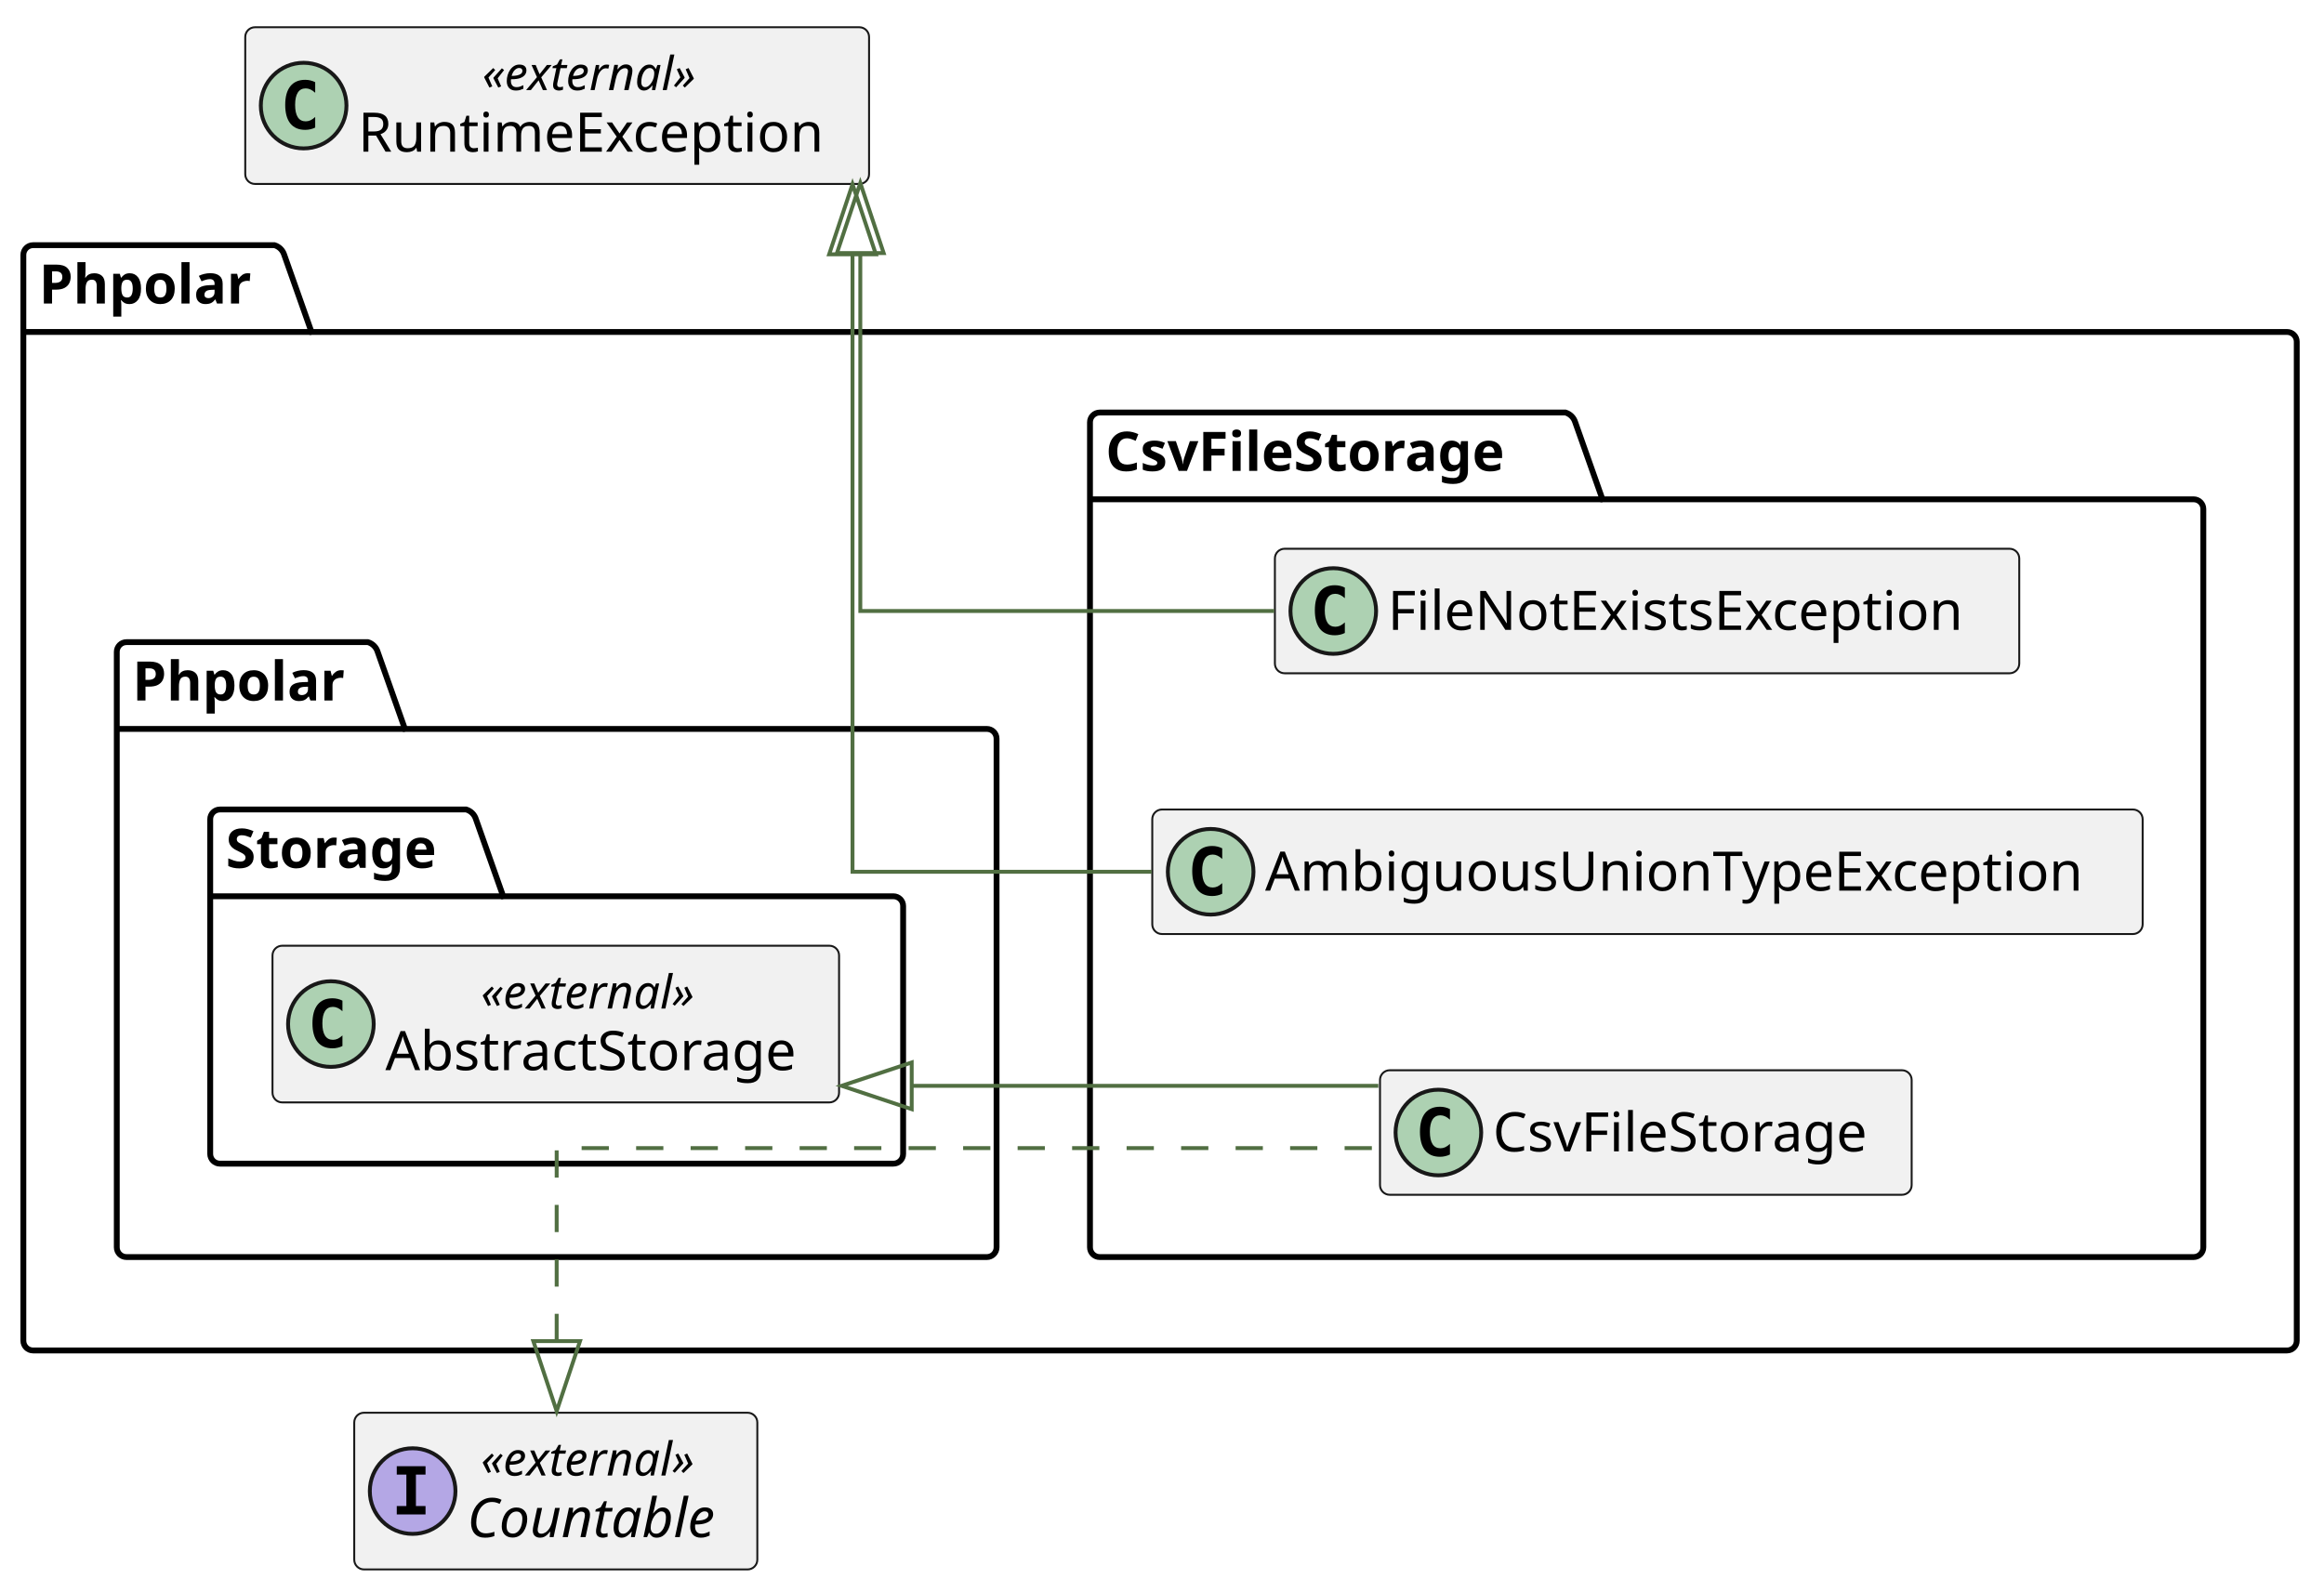
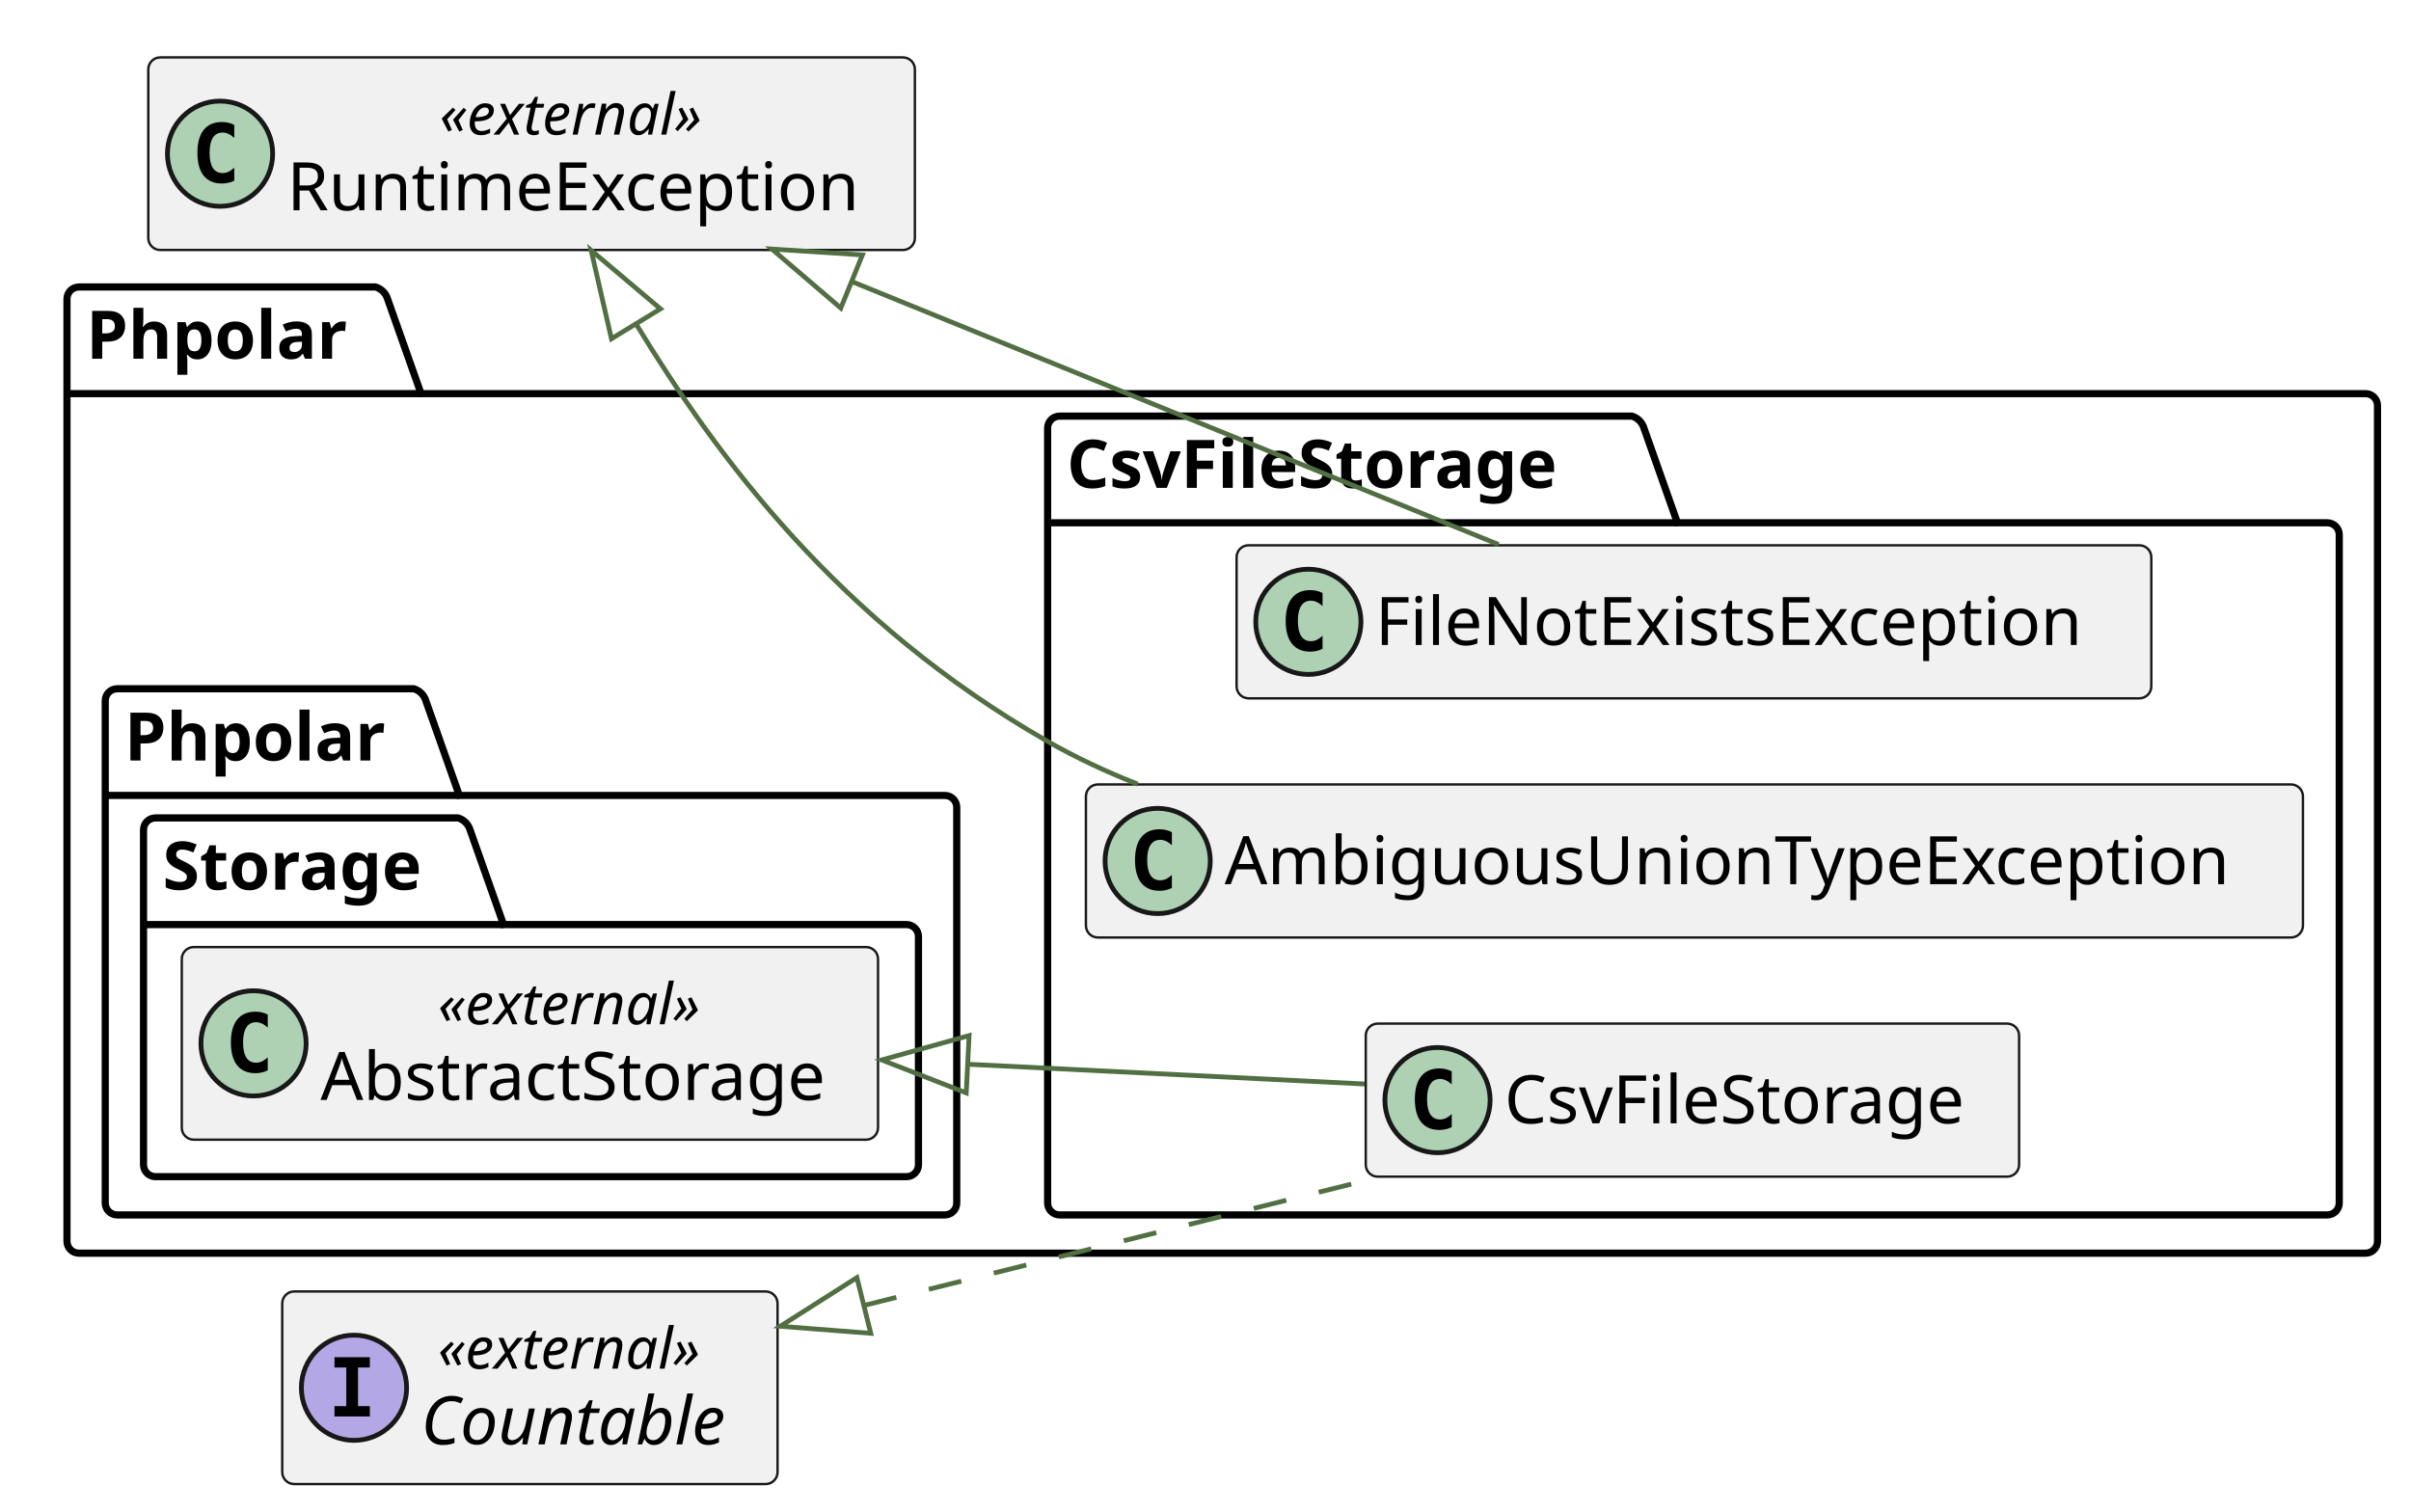
- <svg xmlns="http://www.w3.org/2000/svg" contentStyleType="text/css" height="409px" preserveAspectRatio="none" style="width:597px;height:409px;background:#FFFFFF;" version="1.1" viewBox="0 0 597 409" width="597px" zoomAndPan="magnify">
+ <svg xmlns="http://www.w3.org/2000/svg" contentStyleType="text/css" data-diagram-type="CLASS" height="316px" preserveAspectRatio="none" style="width:504px;height:316px;background:#FFFFFF;" version="1.1" viewBox="0 0 504 316" width="504px" zoomAndPan="magnify">
  <defs />
  <g>
    <g id="cluster_Phpolar">
-       <path d="M8.5,63 L70.518,63 A3.75,3.75 0 0 1 73.018,65.5 L80.018,85.297 L587.5,85.297 A2.5,2.5 0 0 1 590,87.797 L590,344.5 A2.5,2.5 0 0 1 587.5,347 L8.5,347 A2.5,2.5 0 0 1 6,344.5 L6,65.5 A2.5,2.5 0 0 1 8.5,63 " fill="none" style="stroke:#000000;stroke-width:1.5;" />
-       <line style="stroke:#000000;stroke-width:1.5;" x1="6" x2="80.018" y1="85.297" y2="85.297" />
-       <text fill="#000000" font-family="sans-serif" font-size="14" font-weight="bold" lengthAdjust="spacing" textLength="61.018" x="10" y="77.995">Phpolar</text>
+       <path d="M16.5,60 L78.518,60 A3.75,3.75 0 0 1 81.018,62.5 L88.018,82.297 L494.5,82.297 A2.5,2.5 0 0 1 497,84.797 L497,259.5 A2.5,2.5 0 0 1 494.5,262 L16.5,262 A2.5,2.5 0 0 1 14,259.5 L14,62.5 A2.5,2.5 0 0 1 16.5,60 " fill="transparent" style="stroke:#000000;stroke-width:1.5;" />
+       <line style="stroke:#000000;stroke-width:1.5;" x1="14" x2="88.018" y1="82.297" y2="82.297" />
+       <text fill="#000000" font-family="sans-serif" font-size="14" font-weight="bold" lengthAdjust="spacing" textLength="61.018" x="18" y="74.995">Phpolar</text>
    </g>
    <g id="cluster_CsvFileStorage">
-       <path d="M282.5,106 L402.151,106 A3.75,3.75 0 0 1 404.651,108.5 L411.651,128.297 L563.5,128.297 A2.5,2.5 0 0 1 566,130.797 L566,320.5 A2.5,2.5 0 0 1 563.5,323 L282.5,323 A2.5,2.5 0 0 1 280,320.5 L280,108.5 A2.5,2.5 0 0 1 282.5,106 " fill="none" style="stroke:#000000;stroke-width:1.5;" />
-       <line style="stroke:#000000;stroke-width:1.5;" x1="280" x2="411.651" y1="128.297" y2="128.297" />
-       <text fill="#000000" font-family="sans-serif" font-size="14" font-weight="bold" lengthAdjust="spacing" textLength="118.651" x="284" y="120.995">CsvFileStorage</text>
+       <path d="M221.5,87 L341.151,87 A3.75,3.75 0 0 1 343.651,89.5 L350.651,109.297 L486.5,109.297 A2.5,2.5 0 0 1 489,111.797 L489,251.5 A2.5,2.5 0 0 1 486.5,254 L221.5,254 A2.5,2.5 0 0 1 219,251.5 L219,89.5 A2.5,2.5 0 0 1 221.5,87 " fill="transparent" style="stroke:#000000;stroke-width:1.5;" />
+       <line style="stroke:#000000;stroke-width:1.5;" x1="219" x2="350.651" y1="109.297" y2="109.297" />
+       <text fill="#000000" font-family="sans-serif" font-size="14" font-weight="bold" lengthAdjust="spacing" textLength="118.651" x="223" y="101.995">CsvFileStorage</text>
    </g>
    <g id="cluster_Phpolar">
-       <path d="M32.5,165 L94.518,165 A3.75,3.75 0 0 1 97.018,167.5 L104.018,187.297 L253.5,187.297 A2.5,2.5 0 0 1 256,189.797 L256,320.5 A2.5,2.5 0 0 1 253.5,323 L32.5,323 A2.5,2.5 0 0 1 30,320.5 L30,167.5 A2.5,2.5 0 0 1 32.5,165 " fill="none" style="stroke:#000000;stroke-width:1.5;" />
-       <line style="stroke:#000000;stroke-width:1.5;" x1="30" x2="104.018" y1="187.297" y2="187.297" />
-       <text fill="#000000" font-family="sans-serif" font-size="14" font-weight="bold" lengthAdjust="spacing" textLength="61.018" x="34" y="179.995">Phpolar</text>
+       <path d="M24.5,144 L86.518,144 A3.75,3.75 0 0 1 89.018,146.5 L96.018,166.297 L197.5,166.297 A2.5,2.5 0 0 1 200,168.797 L200,251.5 A2.5,2.5 0 0 1 197.5,254 L24.5,254 A2.5,2.5 0 0 1 22,251.5 L22,146.5 A2.5,2.5 0 0 1 24.5,144 " fill="transparent" style="stroke:#000000;stroke-width:1.5;" />
+       <line style="stroke:#000000;stroke-width:1.5;" x1="22" x2="96.018" y1="166.297" y2="166.297" />
+       <text fill="#000000" font-family="sans-serif" font-size="14" font-weight="bold" lengthAdjust="spacing" textLength="61.018" x="26" y="158.995">Phpolar</text>
    </g>
    <g id="cluster_Storage">
-       <path d="M56.5,208 L119.762,208 A3.75,3.75 0 0 1 122.262,210.5 L129.262,230.297 L229.5,230.297 A2.5,2.5 0 0 1 232,232.797 L232,296.5 A2.5,2.5 0 0 1 229.5,299 L56.5,299 A2.5,2.5 0 0 1 54,296.5 L54,210.5 A2.5,2.5 0 0 1 56.5,208 " fill="none" style="stroke:#000000;stroke-width:1.5;" />
-       <line style="stroke:#000000;stroke-width:1.5;" x1="54" x2="129.262" y1="230.297" y2="230.297" />
-       <text fill="#000000" font-family="sans-serif" font-size="14" font-weight="bold" lengthAdjust="spacing" textLength="62.262" x="58" y="222.995">Storage</text>
+       <path d="M32.5,171 L95.762,171 A3.75,3.75 0 0 1 98.262,173.5 L105.262,193.297 L189.5,193.297 A2.5,2.5 0 0 1 192,195.797 L192,243.5 A2.5,2.5 0 0 1 189.5,246 L32.5,246 A2.5,2.5 0 0 1 30,243.5 L30,173.5 A2.5,2.5 0 0 1 32.5,171 " fill="transparent" style="stroke:#000000;stroke-width:1.5;" />
+       <line style="stroke:#000000;stroke-width:1.5;" x1="30" x2="105.262" y1="193.297" y2="193.297" />
+       <text fill="#000000" font-family="sans-serif" font-size="14" font-weight="bold" lengthAdjust="spacing" textLength="62.262" x="34" y="185.995">Storage</text>
+     </g>
+     <g id="elem_RuntimeException__class">
+       <rect codeLine="14" fill="#F1F1F1" height="40.266" id="RuntimeException__class" rx="2.5" ry="2.5" style="stroke:#181818;stroke-width:0.5;" width="160.249" x="31" y="12" />
+       <ellipse cx="46" cy="32.133" fill="#ADD1B2" rx="11" ry="11" style="stroke:#181818;stroke-width:1;" />
+       <path d="M48.969,37.773 Q48.391,38.07 47.75,38.211 Q47.109,38.367 46.406,38.367 Q43.906,38.367 42.578,36.727 Q41.266,35.07 41.266,31.945 Q41.266,28.82 42.578,27.164 Q43.906,25.508 46.406,25.508 Q47.109,25.508 47.75,25.664 Q48.406,25.82 48.969,26.117 L48.969,28.836 Q48.344,28.258 47.75,27.992 Q47.156,27.711 46.531,27.711 Q45.188,27.711 44.5,28.789 Q43.812,29.852 43.812,31.945 Q43.812,34.039 44.5,35.117 Q45.188,36.18 46.531,36.18 Q47.156,36.18 47.75,35.914 Q48.344,35.633 48.969,35.055 L48.969,37.773 Z " fill="#000000" />
+       <text fill="#000000" font-family="sans-serif" font-size="12" font-style="italic" lengthAdjust="spacing" textLength="64.482" x="91.883" y="28.139">«external»</text>
+       <text fill="#000000" font-family="sans-serif" font-size="14" lengthAdjust="spacing" textLength="128.249" x="60" y="43.964">RuntimeException</text>
+     </g>
+     <g id="elem_Countable__class">
+       <rect codeLine="24" fill="#F1F1F1" height="40.266" id="Countable__class" rx="2.5" ry="2.5" style="stroke:#181818;stroke-width:0.5;" width="103.545" x="59" y="270" />
+       <ellipse cx="74" cy="290.133" fill="#B4A7E5" rx="11" ry="11" style="stroke:#181818;stroke-width:1;" />
+       <path d="M69.922,285.898 L69.922,283.742 L77.312,283.742 L77.312,285.898 L74.844,285.898 L74.844,293.977 L77.312,293.977 L77.312,296.133 L69.922,296.133 L69.922,293.977 L72.391,293.977 L72.391,285.898 L69.922,285.898 Z " fill="#000000" />
+       <text fill="#000000" font-family="sans-serif" font-size="12" font-style="italic" lengthAdjust="spacing" textLength="64.482" x="91.531" y="286.139">«external»</text>
+       <text fill="#000000" font-family="sans-serif" font-size="14" font-style="italic" lengthAdjust="spacing" textLength="71.545" x="88" y="301.964">Countable</text>
    </g>
    <g id="elem_AmbiguousUnionTypeException__class">
-       <rect codeLine="17" fill="#F1F1F1" height="32" id="AmbiguousUnionTypeException__class" rx="2.5" ry="2.5" style="stroke:#181818;stroke-width:0.5;" width="254.414" x="296" y="208" />
-       <ellipse cx="311" cy="224" fill="#ADD1B2" rx="11" ry="11" style="stroke:#181818;stroke-width:1;" />
-       <path d="M313.969,229.641 Q313.391,229.938 312.75,230.078 Q312.109,230.234 311.406,230.234 Q308.906,230.234 307.578,228.594 Q306.266,226.938 306.266,223.812 Q306.266,220.688 307.578,219.031 Q308.906,217.375 311.406,217.375 Q312.109,217.375 312.75,217.531 Q313.406,217.688 313.969,217.984 L313.969,220.703 Q313.344,220.125 312.75,219.859 Q312.156,219.578 311.531,219.578 Q310.188,219.578 309.5,220.656 Q308.812,221.719 308.812,223.812 Q308.812,225.906 309.5,226.984 Q310.188,228.047 311.531,228.047 Q312.156,228.047 312.75,227.781 Q313.344,227.5 313.969,226.922 L313.969,229.641 Z " fill="#000000" />
-       <text fill="#000000" font-family="sans-serif" font-size="14" lengthAdjust="spacing" textLength="222.414" x="325" y="228.847">AmbiguousUnionTypeException</text>
+       <rect codeLine="17" fill="#F1F1F1" height="32" id="AmbiguousUnionTypeException__class" rx="2.5" ry="2.5" style="stroke:#181818;stroke-width:0.5;" width="254.414" x="227" y="164" />
+       <ellipse cx="242" cy="180" fill="#ADD1B2" rx="11" ry="11" style="stroke:#181818;stroke-width:1;" />
+       <path d="M244.969,185.641 Q244.391,185.938 243.75,186.078 Q243.109,186.234 242.406,186.234 Q239.906,186.234 238.578,184.594 Q237.266,182.938 237.266,179.812 Q237.266,176.688 238.578,175.031 Q239.906,173.375 242.406,173.375 Q243.109,173.375 243.75,173.531 Q244.406,173.688 244.969,173.984 L244.969,176.703 Q244.344,176.125 243.75,175.859 Q243.156,175.578 242.531,175.578 Q241.188,175.578 240.5,176.656 Q239.812,177.719 239.812,179.812 Q239.812,181.906 240.5,182.984 Q241.188,184.047 242.531,184.047 Q243.156,184.047 243.75,183.781 Q244.344,183.5 244.969,182.922 L244.969,185.641 Z " fill="#000000" />
+       <text fill="#000000" font-family="sans-serif" font-size="14" lengthAdjust="spacing" textLength="222.414" x="256" y="184.847">AmbiguousUnionTypeException</text>
    </g>
    <g id="elem_CsvFileStorage__class">
-       <rect codeLine="27" fill="#F1F1F1" height="32" id="CsvFileStorage__class" rx="2.5" ry="2.5" style="stroke:#181818;stroke-width:0.5;" width="136.576" x="354.5" y="275" />
-       <ellipse cx="369.5" cy="291" fill="#ADD1B2" rx="11" ry="11" style="stroke:#181818;stroke-width:1;" />
-       <path d="M372.469,296.641 Q371.891,296.938 371.25,297.078 Q370.609,297.234 369.906,297.234 Q367.406,297.234 366.078,295.594 Q364.766,293.938 364.766,290.812 Q364.766,287.688 366.078,286.031 Q367.406,284.375 369.906,284.375 Q370.609,284.375 371.25,284.531 Q371.906,284.688 372.469,284.984 L372.469,287.703 Q371.844,287.125 371.25,286.859 Q370.656,286.578 370.031,286.578 Q368.688,286.578 368,287.656 Q367.312,288.719 367.312,290.812 Q367.312,292.906 368,293.984 Q368.688,295.047 370.031,295.047 Q370.656,295.047 371.25,294.781 Q371.844,294.5 372.469,293.922 L372.469,296.641 Z " fill="#000000" />
-       <text fill="#000000" font-family="sans-serif" font-size="14" lengthAdjust="spacing" textLength="104.576" x="383.5" y="295.847">CsvFileStorage</text>
+       <rect codeLine="27" fill="#F1F1F1" height="32" id="CsvFileStorage__class" rx="2.5" ry="2.5" style="stroke:#181818;stroke-width:0.5;" width="136.576" x="285.5" y="214" />
+       <ellipse cx="300.5" cy="230" fill="#ADD1B2" rx="11" ry="11" style="stroke:#181818;stroke-width:1;" />
+       <path d="M303.469,235.641 Q302.891,235.938 302.25,236.078 Q301.609,236.234 300.906,236.234 Q298.406,236.234 297.078,234.594 Q295.766,232.938 295.766,229.812 Q295.766,226.688 297.078,225.031 Q298.406,223.375 300.906,223.375 Q301.609,223.375 302.25,223.531 Q302.906,223.688 303.469,223.984 L303.469,226.703 Q302.844,226.125 302.25,225.859 Q301.656,225.578 301.031,225.578 Q299.688,225.578 299,226.656 Q298.312,227.719 298.312,229.812 Q298.312,231.906 299,232.984 Q299.688,234.047 301.031,234.047 Q301.656,234.047 302.25,233.781 Q302.844,233.5 303.469,232.922 L303.469,235.641 Z " fill="#000000" />
+       <text fill="#000000" font-family="sans-serif" font-size="14" lengthAdjust="spacing" textLength="104.576" x="314.5" y="234.847">CsvFileStorage</text>
    </g>
    <g id="elem_FileNotExistsException__class">
-       <rect codeLine="31" fill="#F1F1F1" height="32" id="FileNotExistsException__class" rx="2.5" ry="2.5" style="stroke:#181818;stroke-width:0.5;" width="191.216" x="327.5" y="141" />
-       <ellipse cx="342.5" cy="157" fill="#ADD1B2" rx="11" ry="11" style="stroke:#181818;stroke-width:1;" />
-       <path d="M345.469,162.641 Q344.891,162.938 344.25,163.078 Q343.609,163.234 342.906,163.234 Q340.406,163.234 339.078,161.594 Q337.766,159.938 337.766,156.812 Q337.766,153.688 339.078,152.031 Q340.406,150.375 342.906,150.375 Q343.609,150.375 344.25,150.531 Q344.906,150.688 345.469,150.984 L345.469,153.703 Q344.844,153.125 344.25,152.859 Q343.656,152.578 343.031,152.578 Q341.688,152.578 341,153.656 Q340.312,154.719 340.312,156.812 Q340.312,158.906 341,159.984 Q341.688,161.047 343.031,161.047 Q343.656,161.047 344.25,160.781 Q344.844,160.5 345.469,159.922 L345.469,162.641 Z " fill="#000000" />
-       <text fill="#000000" font-family="sans-serif" font-size="14" lengthAdjust="spacing" textLength="159.216" x="356.5" y="161.847">FileNotExistsException</text>
+       <rect codeLine="31" fill="#F1F1F1" height="32" id="FileNotExistsException__class" rx="2.5" ry="2.5" style="stroke:#181818;stroke-width:0.5;" width="191.216" x="258.5" y="114" />
+       <ellipse cx="273.5" cy="130" fill="#ADD1B2" rx="11" ry="11" style="stroke:#181818;stroke-width:1;" />
+       <path d="M276.469,135.641 Q275.891,135.938 275.25,136.078 Q274.609,136.234 273.906,136.234 Q271.406,136.234 270.078,134.594 Q268.766,132.938 268.766,129.812 Q268.766,126.688 270.078,125.031 Q271.406,123.375 273.906,123.375 Q274.609,123.375 275.25,123.531 Q275.906,123.688 276.469,123.984 L276.469,126.703 Q275.844,126.125 275.25,125.859 Q274.656,125.578 274.031,125.578 Q272.688,125.578 272,126.656 Q271.312,127.719 271.312,129.812 Q271.312,131.906 272,132.984 Q272.688,134.047 274.031,134.047 Q274.656,134.047 275.25,133.781 Q275.844,133.5 276.469,132.922 L276.469,135.641 Z " fill="#000000" />
+       <text fill="#000000" font-family="sans-serif" font-size="14" lengthAdjust="spacing" textLength="159.216" x="287.5" y="134.847">FileNotExistsException</text>
    </g>
    <g id="elem_AbstractStorage__class">
-       <rect codeLine="21" fill="#F1F1F1" height="40.266" id="AbstractStorage__class" rx="2.5" ry="2.5" style="stroke:#181818;stroke-width:0.5;" width="145.545" x="70" y="243" />
-       <ellipse cx="85" cy="263.133" fill="#ADD1B2" rx="11" ry="11" style="stroke:#181818;stroke-width:1;" />
-       <path d="M87.969,268.773 Q87.391,269.07 86.75,269.211 Q86.109,269.367 85.406,269.367 Q82.906,269.367 81.578,267.727 Q80.266,266.07 80.266,262.945 Q80.266,259.82 81.578,258.164 Q82.906,256.508 85.406,256.508 Q86.109,256.508 86.75,256.664 Q87.406,256.82 87.969,257.117 L87.969,259.836 Q87.344,259.258 86.75,258.992 Q86.156,258.711 85.531,258.711 Q84.188,258.711 83.5,259.789 Q82.812,260.852 82.812,262.945 Q82.812,265.039 83.5,266.117 Q84.188,267.18 85.531,267.18 Q86.156,267.18 86.75,266.914 Q87.344,266.633 87.969,266.055 L87.969,268.773 Z " fill="#000000" />
-       <text fill="#000000" font-family="sans-serif" font-size="12" font-style="italic" lengthAdjust="spacing" textLength="64.482" x="123.531" y="259.139">«external»</text>
-       <text fill="#000000" font-family="sans-serif" font-size="14" lengthAdjust="spacing" textLength="113.545" x="99" y="274.964">AbstractStorage</text>
+       <rect codeLine="21" fill="#F1F1F1" height="40.266" id="AbstractStorage__class" rx="2.5" ry="2.5" style="stroke:#181818;stroke-width:0.5;" width="145.545" x="38" y="198" />
+       <ellipse cx="53" cy="218.133" fill="#ADD1B2" rx="11" ry="11" style="stroke:#181818;stroke-width:1;" />
+       <path d="M55.969,223.773 Q55.391,224.07 54.75,224.211 Q54.109,224.367 53.406,224.367 Q50.906,224.367 49.578,222.727 Q48.266,221.07 48.266,217.945 Q48.266,214.82 49.578,213.164 Q50.906,211.508 53.406,211.508 Q54.109,211.508 54.75,211.664 Q55.406,211.82 55.969,212.117 L55.969,214.836 Q55.344,214.258 54.75,213.992 Q54.156,213.711 53.531,213.711 Q52.188,213.711 51.5,214.789 Q50.812,215.852 50.812,217.945 Q50.812,220.039 51.5,221.117 Q52.188,222.18 53.531,222.18 Q54.156,222.18 54.75,221.914 Q55.344,221.633 55.969,221.055 L55.969,223.773 Z " fill="#000000" />
+       <text fill="#000000" font-family="sans-serif" font-size="12" font-style="italic" lengthAdjust="spacing" textLength="64.482" x="91.531" y="214.139">«external»</text>
+       <text fill="#000000" font-family="sans-serif" font-size="14" lengthAdjust="spacing" textLength="113.545" x="67" y="229.964">AbstractStorage</text>
    </g>
-     <g id="elem_RuntimeException__class">
-       <rect codeLine="14" fill="#F1F1F1" height="40.266" id="RuntimeException__class" rx="2.5" ry="2.5" style="stroke:#181818;stroke-width:0.5;" width="160.249" x="63" y="7" />
-       <ellipse cx="78" cy="27.133" fill="#ADD1B2" rx="11" ry="11" style="stroke:#181818;stroke-width:1;" />
-       <path d="M80.969,32.773 Q80.391,33.07 79.75,33.211 Q79.109,33.367 78.406,33.367 Q75.906,33.367 74.578,31.727 Q73.266,30.07 73.266,26.945 Q73.266,23.82 74.578,22.164 Q75.906,20.508 78.406,20.508 Q79.109,20.508 79.75,20.664 Q80.406,20.82 80.969,21.117 L80.969,23.836 Q80.344,23.258 79.75,22.992 Q79.156,22.711 78.531,22.711 Q77.188,22.711 76.5,23.789 Q75.812,24.852 75.812,26.945 Q75.812,29.039 76.5,30.117 Q77.188,31.18 78.531,31.18 Q79.156,31.18 79.75,30.914 Q80.344,30.633 80.969,30.055 L80.969,32.773 Z " fill="#000000" />
-       <text fill="#000000" font-family="sans-serif" font-size="12" font-style="italic" lengthAdjust="spacing" textLength="64.482" x="123.883" y="23.139">«external»</text>
-       <text fill="#000000" font-family="sans-serif" font-size="14" lengthAdjust="spacing" textLength="128.249" x="92" y="38.964">RuntimeException</text>
-     </g>
-     <g id="elem_Countable__class">
-       <rect codeLine="24" fill="#F1F1F1" height="40.266" id="Countable__class" rx="2.5" ry="2.5" style="stroke:#181818;stroke-width:0.5;" width="103.545" x="91" y="363" />
-       <ellipse cx="106" cy="383.133" fill="#B4A7E5" rx="11" ry="11" style="stroke:#181818;stroke-width:1;" />
-       <path d="M101.922,378.898 L101.922,376.742 L109.312,376.742 L109.312,378.898 L106.844,378.898 L106.844,386.977 L109.312,386.977 L109.312,389.133 L101.922,389.133 L101.922,386.977 L104.391,386.977 L104.391,378.898 L101.922,378.898 Z " fill="#000000" />
-       <text fill="#000000" font-family="sans-serif" font-size="12" font-style="italic" lengthAdjust="spacing" textLength="64.482" x="123.531" y="379.139">«external»</text>
-       <text fill="#000000" font-family="sans-serif" font-size="14" font-style="italic" lengthAdjust="spacing" textLength="71.545" x="120" y="394.964">Countable</text>
-     </g>
-     <g id="link_RuntimeException__class_AmbiguousUnionTypeException__class">
-       <path d="M219,65.34 C219,115.67 219,224 219,224 C219,224 254.47,224 295.83,224 " fill="none" id="RuntimeException__class-backto-AmbiguousUnionTypeException__class" style="stroke:#516F42;stroke-width:1;" />
-       <polygon fill="none" points="219,47.34,213,65.34,225,65.34,219,47.34" style="stroke:#516F42;stroke-width:1;" />
-     </g>
-     <g id="link_AbstractStorage__class_CsvFileStorage__class">
-       <path d="M234.2,279 C276.82,279 312.22,279 354.08,279 " fill="none" id="AbstractStorage__class-backto-CsvFileStorage__class" style="stroke:#516F42;stroke-width:1;" />
-       <polygon fill="none" points="216.2,279,234.2,285,234.2,273,216.2,279" style="stroke:#516F42;stroke-width:1;" />
-     </g>
-     <g id="link_Countable__class_CsvFileStorage__class">
-       <path d="M143,344.59 C143,318.59 143,295 143,295 C143,295 271.24,295 354.15,295 " fill="none" id="Countable__class-backto-CsvFileStorage__class" style="stroke:#516F42;stroke-width:1;stroke-dasharray:7.0,7.0;" />
-       <polygon fill="none" points="143,362.59,149,344.59,137,344.59,143,362.59" style="stroke:#516F42;stroke-width:1;" />
-     </g>
-     <g id="link_RuntimeException__class_FileNotExistsException__class">
-       <path d="M221,65.03 C221,101.49 221,157 221,157 C221,157 275.11,157 327.32,157 " fill="none" id="RuntimeException__class-backto-FileNotExistsException__class" style="stroke:#516F42;stroke-width:1;" />
-       <polygon fill="none" points="221,47.03,215,65.03,227,65.03,221,47.03" style="stroke:#516F42;stroke-width:1;" />
-     </g>
+     <polygon fill="transparent" points="123.568,52.33,127.819,70.822,138.064,64.573,123.568,52.33" style="stroke:#516F42;stroke-width:1;" />
+     <path d="M132.941,67.697 C149.995,95.656 175.27,129.982 219,155 C224.957,158.408 231.284,161.365 237.821,163.929 " fill="transparent" style="stroke:#516F42;stroke-width:1;" />
+     <polygon fill="transparent" points="184.308,221.6,201.987,228.488,202.584,216.503,184.308,221.6" style="stroke:#516F42;stroke-width:1;" />
+     <path d="M202.286,222.496 C234.314,224.09 253.802,225.061 285.279,226.628 " fill="transparent" style="stroke:#516F42;stroke-width:1;" />
+     <polygon fill="transparent" points="163.11,277.276,182.026,278.749,179.127,267.105,163.11,277.276" style="stroke:#516F42;stroke-width:1;" />
+     <path d="M180.577,272.927 C217.192,263.811 249.307,255.816 288.624,246.027 " fill="transparent" style="stroke:#516F42;stroke-width:1;stroke-dasharray:7.0,7.0;" />
+     <polygon fill="transparent" points="161.351,52.068,175.766,64.407,180.286,53.291,161.351,52.068" style="stroke:#516F42;stroke-width:1;" />
+     <path d="M178.026,58.849 C222.919,77.104 271.666,96.926 313.273,113.846 " fill="transparent" style="stroke:#516F42;stroke-width:1;" />
  </g>
</svg>
